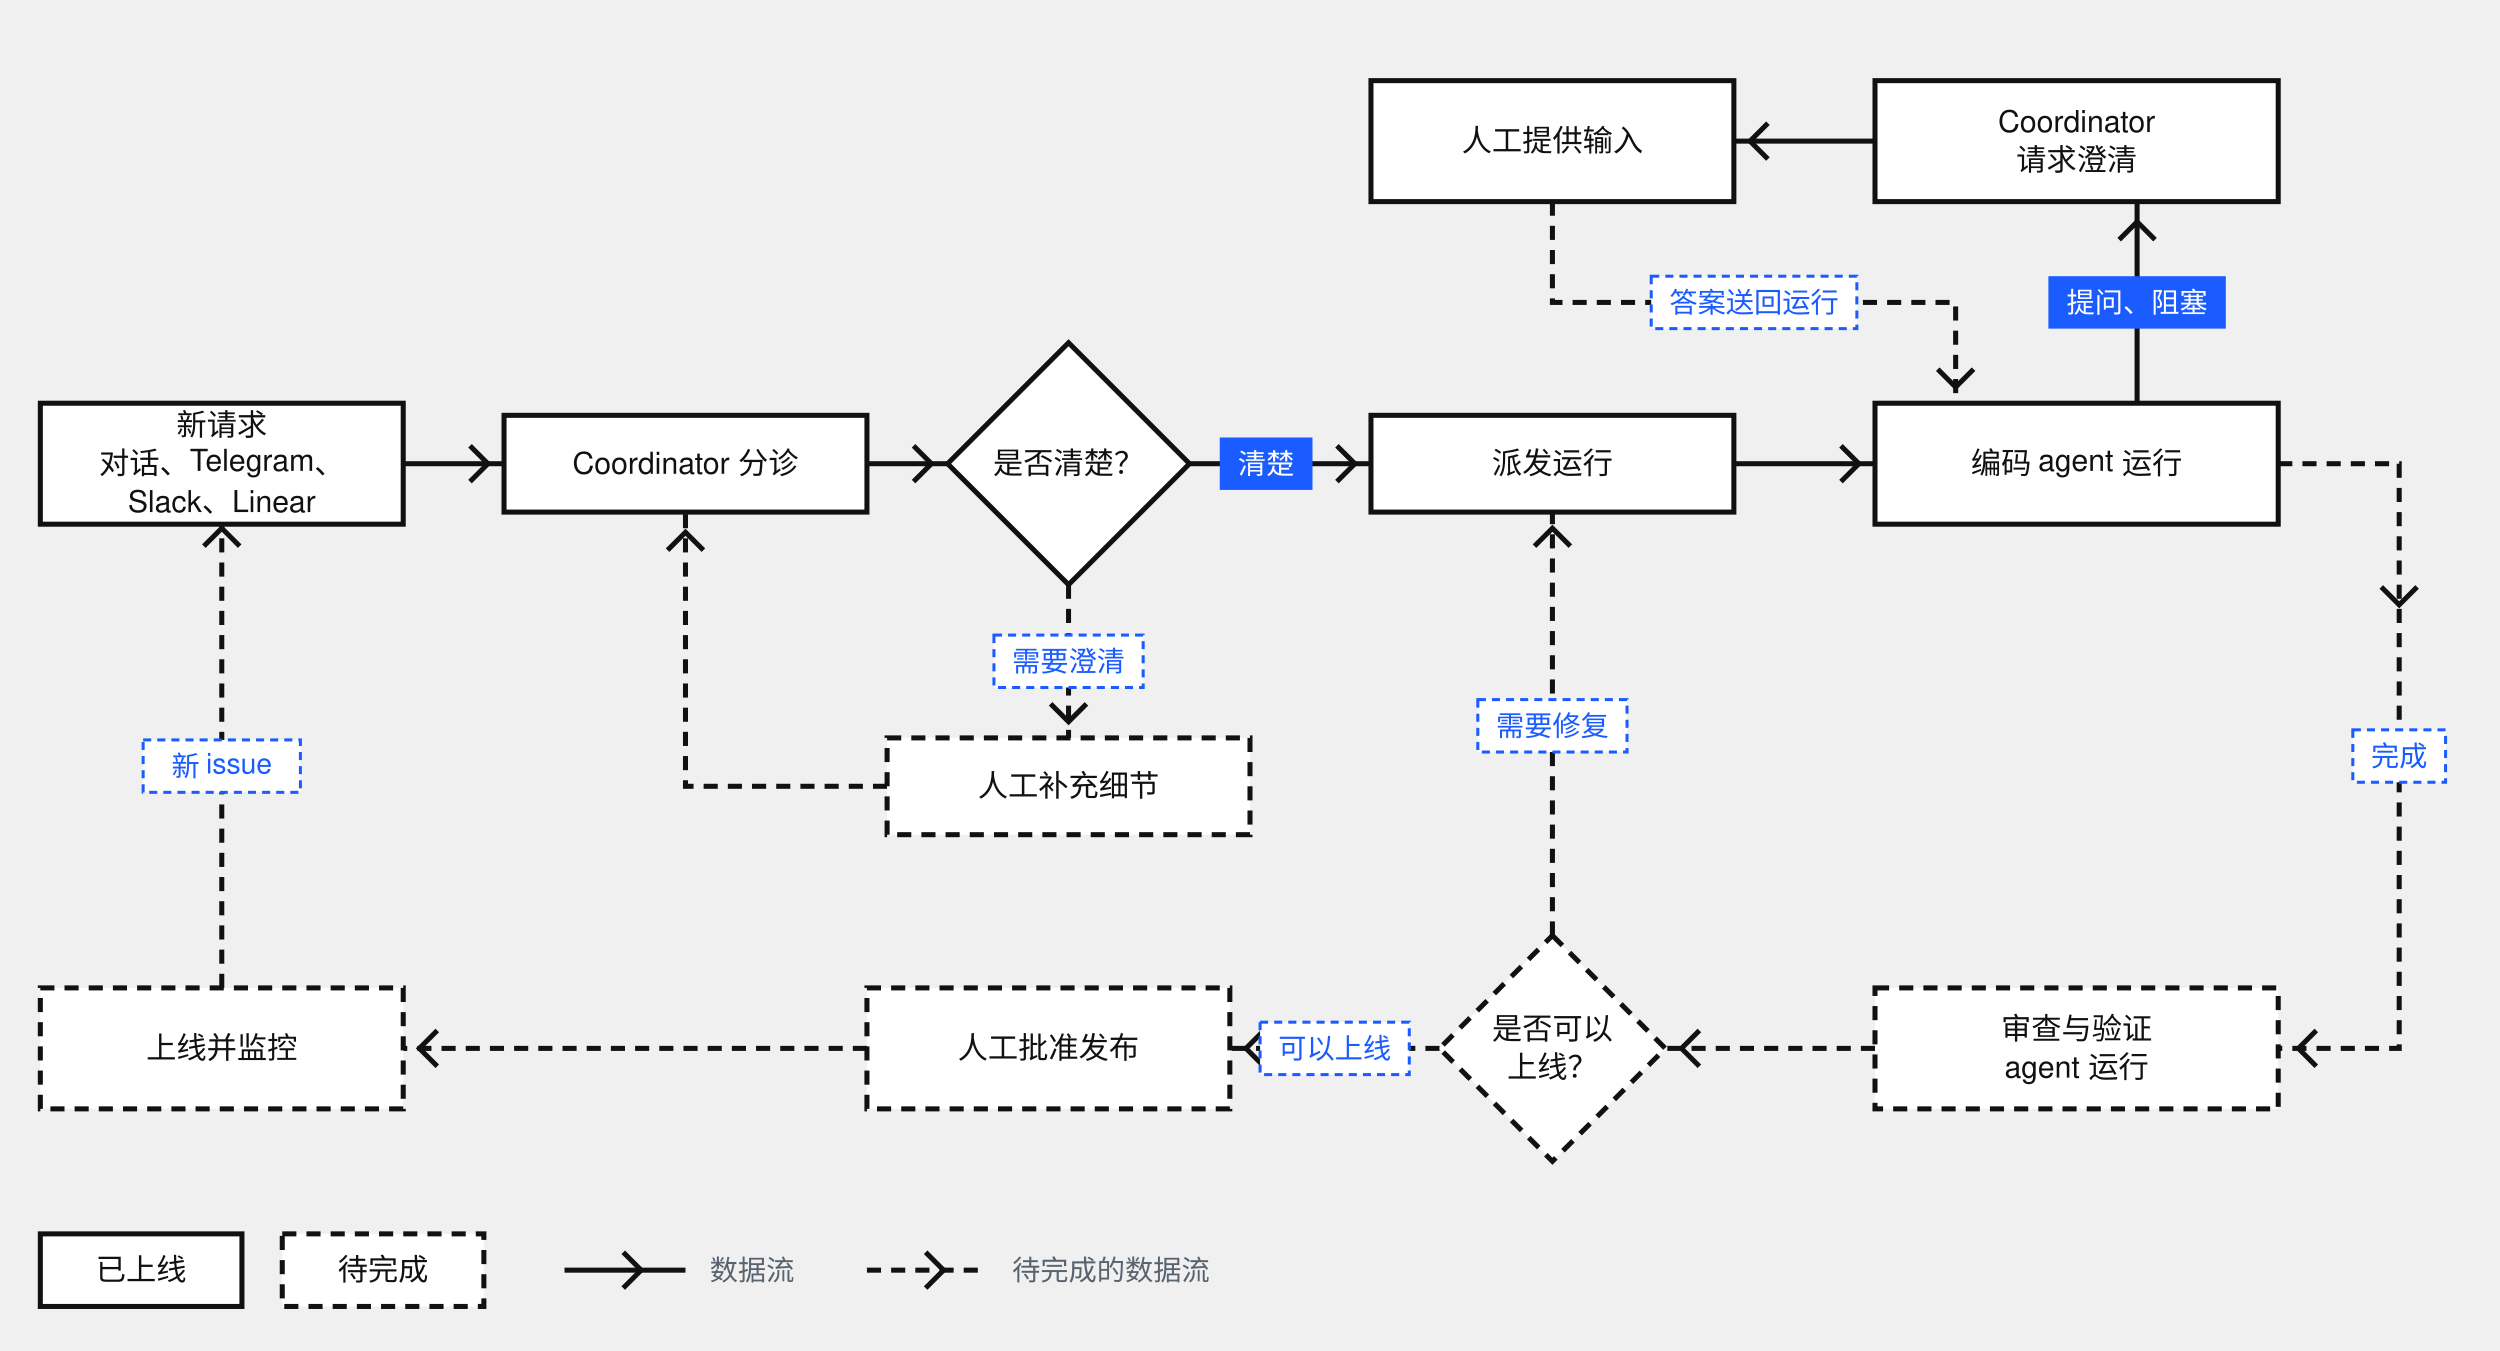
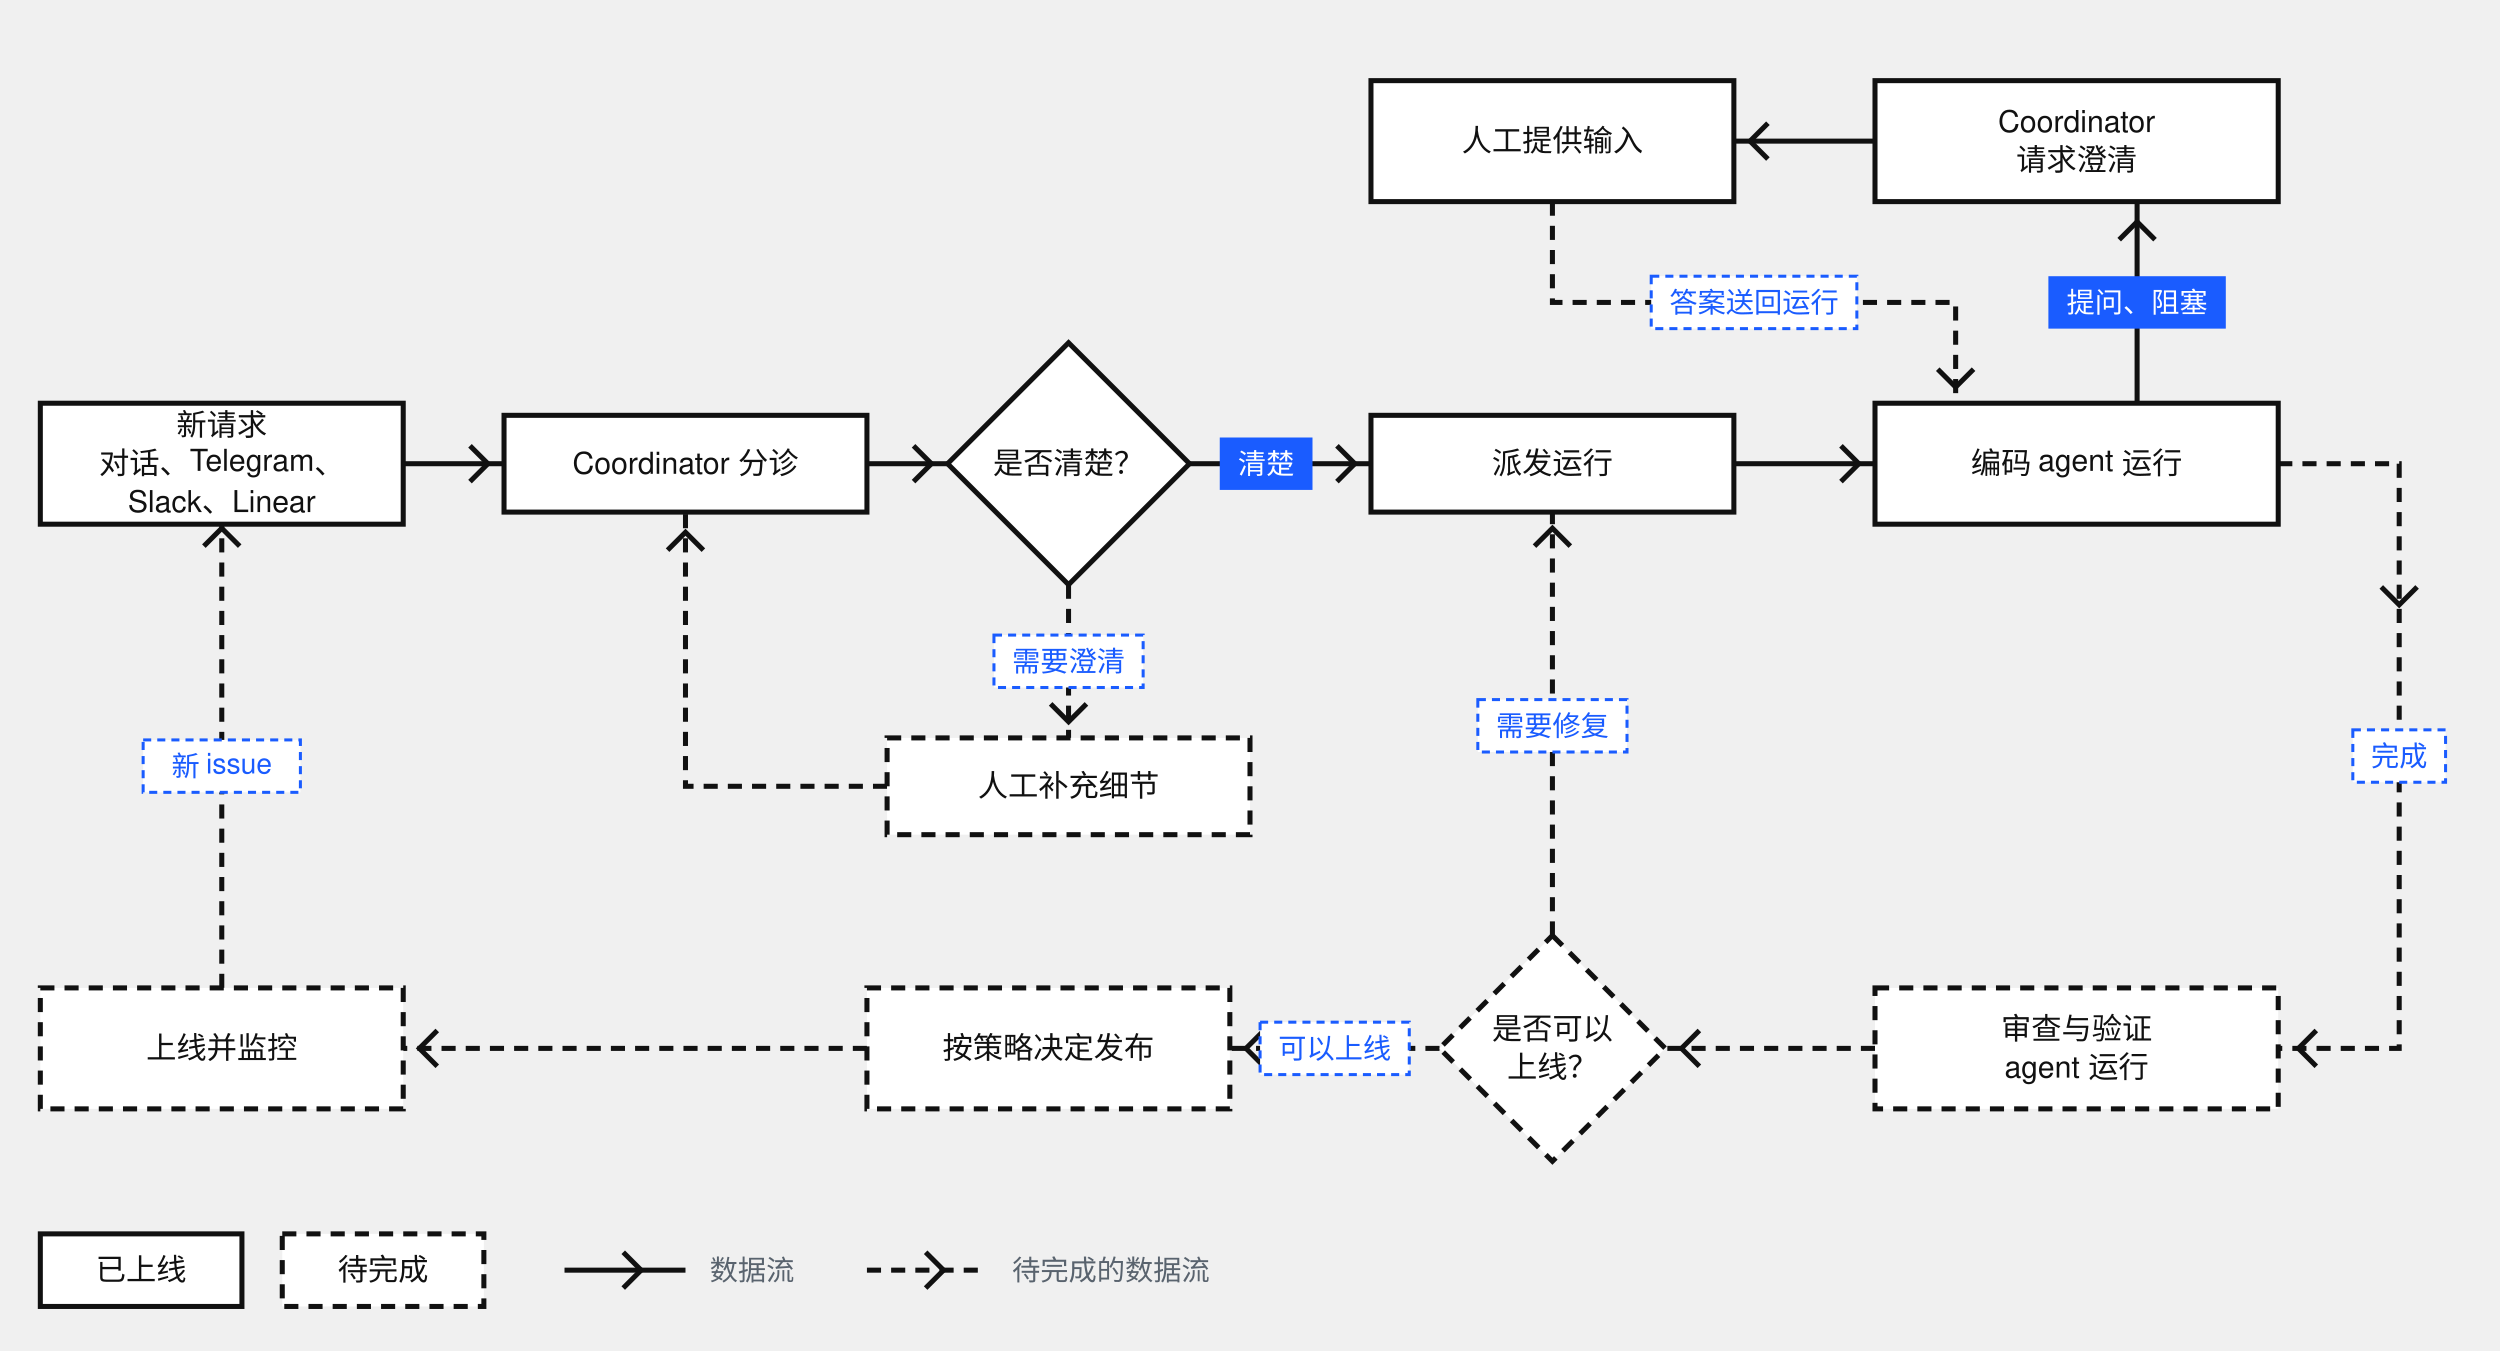
<svg xmlns="http://www.w3.org/2000/svg" width="1240" height="670" viewBox="0 0 1240 670" font-family="-apple-system, BlinkMacSystemFont, &quot;Segoe UI&quot;, Helvetica, Arial, &quot;PingFang SC&quot;, &quot;Noto Sans CJK SC&quot;, &quot;Microsoft YaHei&quot;, sans-serif" role="img" aria-label="任务在 Mikka 中的流转">
  <path d="M200 230 L250 230" fill="none" stroke="#111111" stroke-width="2.5" />
  <path d="M234 222 L242 230 L234 238" fill="none" stroke="#111111" stroke-width="2.5" stroke-linecap="square" stroke-linejoin="miter" />
  <path d="M430 230 L470 230" fill="none" stroke="#111111" stroke-width="2.5" />
  <path d="M454 222 L462 230 L454 238" fill="none" stroke="#111111" stroke-width="2.5" stroke-linecap="square" stroke-linejoin="miter" />
  <path d="M590 230 L680 230" fill="none" stroke="#111111" stroke-width="2.5" />
  <path d="M664 222 L672 230 L664 238" fill="none" stroke="#111111" stroke-width="2.5" stroke-linecap="square" stroke-linejoin="miter" />
  <rect x="605" y="217" width="46" height="26" fill="#1a5cff" />
  <text x="628" y="235" text-anchor="middle" font-size="14" fill="#ffffff">清楚</text>
  <path d="M860 230 L930 230" fill="none" stroke="#111111" stroke-width="2.5" />
  <path d="M914 222 L922 230 L914 238" fill="none" stroke="#111111" stroke-width="2.5" stroke-linecap="square" stroke-linejoin="miter" />
  <path d="M530 290 L530 366" fill="none" stroke="#111111" stroke-width="2.5" stroke-dasharray="7 5" />
  <path d="M522 350 L530 358 L538 350" fill="none" stroke="#111111" stroke-width="2.5" stroke-linecap="square" stroke-linejoin="miter" />
  <rect x="493" y="315" width="74" height="26" fill="#ffffff" stroke="#1a5cff" stroke-width="1.5" stroke-dasharray="4 3" />
  <text x="530" y="333" text-anchor="middle" font-size="14" fill="#1a5cff">需要澄清</text>
  <path d="M440 390 L340 390 L340 254" fill="none" stroke="#111111" stroke-width="2.5" stroke-dasharray="7 5" />
  <path d="M332 272 L340 264 L348 272" fill="none" stroke="#111111" stroke-width="2.5" stroke-linecap="square" stroke-linejoin="miter" />
  <path d="M1060 200 L1060 100" fill="none" stroke="#111111" stroke-width="2.5" />
  <path d="M1052 118 L1060 110 L1068 118" fill="none" stroke="#111111" stroke-width="2.5" stroke-linecap="square" stroke-linejoin="miter" />
  <rect x="1016" y="137" width="88" height="26" fill="#1a5cff" />
  <text x="1060" y="155" text-anchor="middle" font-size="14" fill="#ffffff">提问、阻塞</text>
  <path d="M930 70 L860 70" fill="none" stroke="#111111" stroke-width="2.5" />
  <path d="M876 62 L868 70 L876 78" fill="none" stroke="#111111" stroke-width="2.5" stroke-linecap="square" stroke-linejoin="miter" />
  <path d="M770 100 L770 150 L970 150 L970 200" fill="none" stroke="#111111" stroke-width="2.5" stroke-dasharray="7 5" />
  <path d="M962 184 L970 192 L978 184" fill="none" stroke="#111111" stroke-width="2.5" stroke-linecap="square" stroke-linejoin="miter" />
  <rect x="819" y="137" width="102" height="26" fill="#ffffff" stroke="#1a5cff" stroke-width="1.5" stroke-dasharray="4 3" />
  <text x="870" y="155" text-anchor="middle" font-size="14" fill="#1a5cff">答案送回运行</text>
  <path d="M1130 230 L1190 230 L1190 520 L1130 520" fill="none" stroke="#111111" stroke-width="2.5" stroke-dasharray="7 5" />
  <path d="M1182 292 L1190 300 L1198 292" fill="none" stroke="#111111" stroke-width="2.5" stroke-linecap="square" stroke-linejoin="miter" />
  <path d="M1148 512 L1140 520 L1148 528" fill="none" stroke="#111111" stroke-width="2.5" stroke-linecap="square" stroke-linejoin="miter" />
  <rect x="1167" y="362" width="46" height="26" fill="#ffffff" stroke="#1a5cff" stroke-width="1.5" stroke-dasharray="4 3" />
  <text x="1190" y="380" text-anchor="middle" font-size="14" fill="#1a5cff">完成</text>
  <path d="M930 520 L826 520" fill="none" stroke="#111111" stroke-width="2.5" stroke-dasharray="7 5" />
  <path d="M842 512 L834 520 L842 528" fill="none" stroke="#111111" stroke-width="2.5" stroke-linecap="square" stroke-linejoin="miter" />
  <path d="M770 464 L770 254" fill="none" stroke="#111111" stroke-width="2.5" stroke-dasharray="7 5" />
  <path d="M762 270 L770 262 L778 270" fill="none" stroke="#111111" stroke-width="2.5" stroke-linecap="square" stroke-linejoin="miter" />
  <rect x="733" y="347" width="74" height="26" fill="#ffffff" stroke="#1a5cff" stroke-width="1.5" stroke-dasharray="4 3" />
  <text x="770" y="365" text-anchor="middle" font-size="14" fill="#1a5cff">需要修复</text>
  <path d="M714 520 L610 520" fill="none" stroke="#111111" stroke-width="2.5" stroke-dasharray="7 5" />
  <path d="M626 512 L618 520 L626 528" fill="none" stroke="#111111" stroke-width="2.5" stroke-linecap="square" stroke-linejoin="miter" />
  <rect x="625" y="507" width="74" height="26" fill="#ffffff" stroke="#1a5cff" stroke-width="1.5" stroke-dasharray="4 3" />
  <text x="662" y="525" text-anchor="middle" font-size="14" fill="#1a5cff">可以上线</text>
  <path d="M430 520 L200 520" fill="none" stroke="#111111" stroke-width="2.5" stroke-dasharray="7 5" />
  <path d="M216 512 L208 520 L216 528" fill="none" stroke="#111111" stroke-width="2.5" stroke-linecap="square" stroke-linejoin="miter" />
  <path d="M110 490 L110 254" fill="none" stroke="#111111" stroke-width="2.5" stroke-dasharray="7 5" />
  <path d="M102 270 L110 262 L118 270" fill="none" stroke="#111111" stroke-width="2.5" stroke-linecap="square" stroke-linejoin="miter" />
  <rect x="71" y="367" width="78" height="26" fill="#ffffff" stroke="#1a5cff" stroke-width="1.5" stroke-dasharray="4 3" />
  <text x="110" y="385" text-anchor="middle" font-size="14" fill="#1a5cff">新 issue</text>
  <rect x="20" y="200" width="180" height="60" fill="#ffffff" stroke="#111111" stroke-width="2.5" />
  <text x="110" y="216" text-anchor="middle" font-size="15" fill="#111111">新请求</text>
  <text x="110" y="235" text-anchor="middle" font-size="15" fill="#111111">对话、Telegram、</text>
  <text x="110" y="254" text-anchor="middle" font-size="15" fill="#111111">Slack、Linear</text>
  <rect x="250" y="206" width="180" height="48" fill="#ffffff" stroke="#111111" stroke-width="2.5" />
  <text x="340" y="235" text-anchor="middle" font-size="15" fill="#111111">Coordinator 分诊</text>
  <rect x="680" y="206" width="180" height="48" fill="#ffffff" stroke="#111111" stroke-width="2.5" />
  <text x="770" y="235" text-anchor="middle" font-size="15" fill="#111111">派发运行</text>
  <rect x="930" y="200" width="200" height="60" fill="#ffffff" stroke="#111111" stroke-width="2.5" />
  <text x="1030" y="235" text-anchor="middle" font-size="15" fill="#111111">编码 agent 运行</text>
  <rect x="930" y="40" width="200" height="60" fill="#ffffff" stroke="#111111" stroke-width="2.5" />
  <text x="1030" y="65.5" text-anchor="middle" font-size="15" fill="#111111">Coordinator</text>
  <text x="1030" y="84.5" text-anchor="middle" font-size="15" fill="#111111">请求澄清</text>
  <rect x="680" y="40" width="180" height="60" fill="#ffffff" stroke="#111111" stroke-width="2.5" />
  <text x="770" y="75" text-anchor="middle" font-size="15" fill="#111111">人工提供输入</text>
  <rect x="440" y="366" width="180" height="48" fill="#ffffff" stroke="#111111" stroke-width="2.5" stroke-dasharray="7 5" />
  <text x="530" y="395" text-anchor="middle" font-size="15" fill="#111111">人工补充细节</text>
  <rect x="930" y="490" width="200" height="60" fill="#ffffff" stroke="#111111" stroke-width="2.5" stroke-dasharray="7 5" />
  <text x="1030" y="515.5" text-anchor="middle" font-size="15" fill="#111111">审查与验证</text>
  <text x="1030" y="534.5" text-anchor="middle" font-size="15" fill="#111111">agent 运行</text>
  <rect x="430" y="490" width="180" height="60" fill="#ffffff" stroke="#111111" stroke-width="2.5" stroke-dasharray="7 5" />
-   <text x="520" y="525" text-anchor="middle" font-size="15" fill="#111111">人工批准发布</text>
+   <text x="520" y="525" text-anchor="middle" font-size="15" fill="#111111">按策略决定发布</text>
  <rect x="20" y="490" width="180" height="60" fill="#ffffff" stroke="#111111" stroke-width="2.5" stroke-dasharray="7 5" />
  <text x="110" y="525" text-anchor="middle" font-size="15" fill="#111111">上线并监控</text>
  <polygon points="530,170 590,230 530,290 470,230" fill="#ffffff" stroke="#111111" stroke-width="2.5" stroke-linejoin="miter" />
  <text x="530" y="235" text-anchor="middle" font-size="15" fill="#111111">是否清楚？</text>
  <polygon points="770,464 826,520 770,576 714,520" fill="#ffffff" stroke="#111111" stroke-width="2.5" stroke-linejoin="miter" stroke-dasharray="7 5" />
  <text x="770" y="515.5" text-anchor="middle" font-size="15" fill="#111111">是否可以</text>
  <text x="770" y="534.5" text-anchor="middle" font-size="15" fill="#111111">上线？</text>
  <rect x="20" y="612" width="100" height="36" fill="#ffffff" stroke="#111111" stroke-width="2.5" />
  <text x="70" y="635" text-anchor="middle" font-size="15" fill="#111111">已上线</text>
  <rect x="140" y="612" width="100" height="36" fill="#ffffff" stroke="#111111" stroke-width="2.5" stroke-dasharray="7 5" />
  <text x="190" y="635" text-anchor="middle" font-size="15" fill="#111111">待完成</text>
  <path d="M280 630 L340 630" fill="none" stroke="#111111" stroke-width="2.5" />
  <path d="M310 622 L318 630 L310 638" fill="none" stroke="#111111" stroke-width="2.5" stroke-linecap="square" stroke-linejoin="miter" />
  <text x="352" y="635" font-size="14" fill="#59636e">数据流</text>
  <path d="M430 630 L490 630" fill="none" stroke="#111111" stroke-width="2.5" stroke-dasharray="7 5" />
  <path d="M460 622 L468 630 L460 638" fill="none" stroke="#111111" stroke-width="2.5" stroke-linecap="square" stroke-linejoin="miter" />
  <text x="502" y="635" font-size="14" fill="#59636e">待完成的数据流</text>
</svg>
